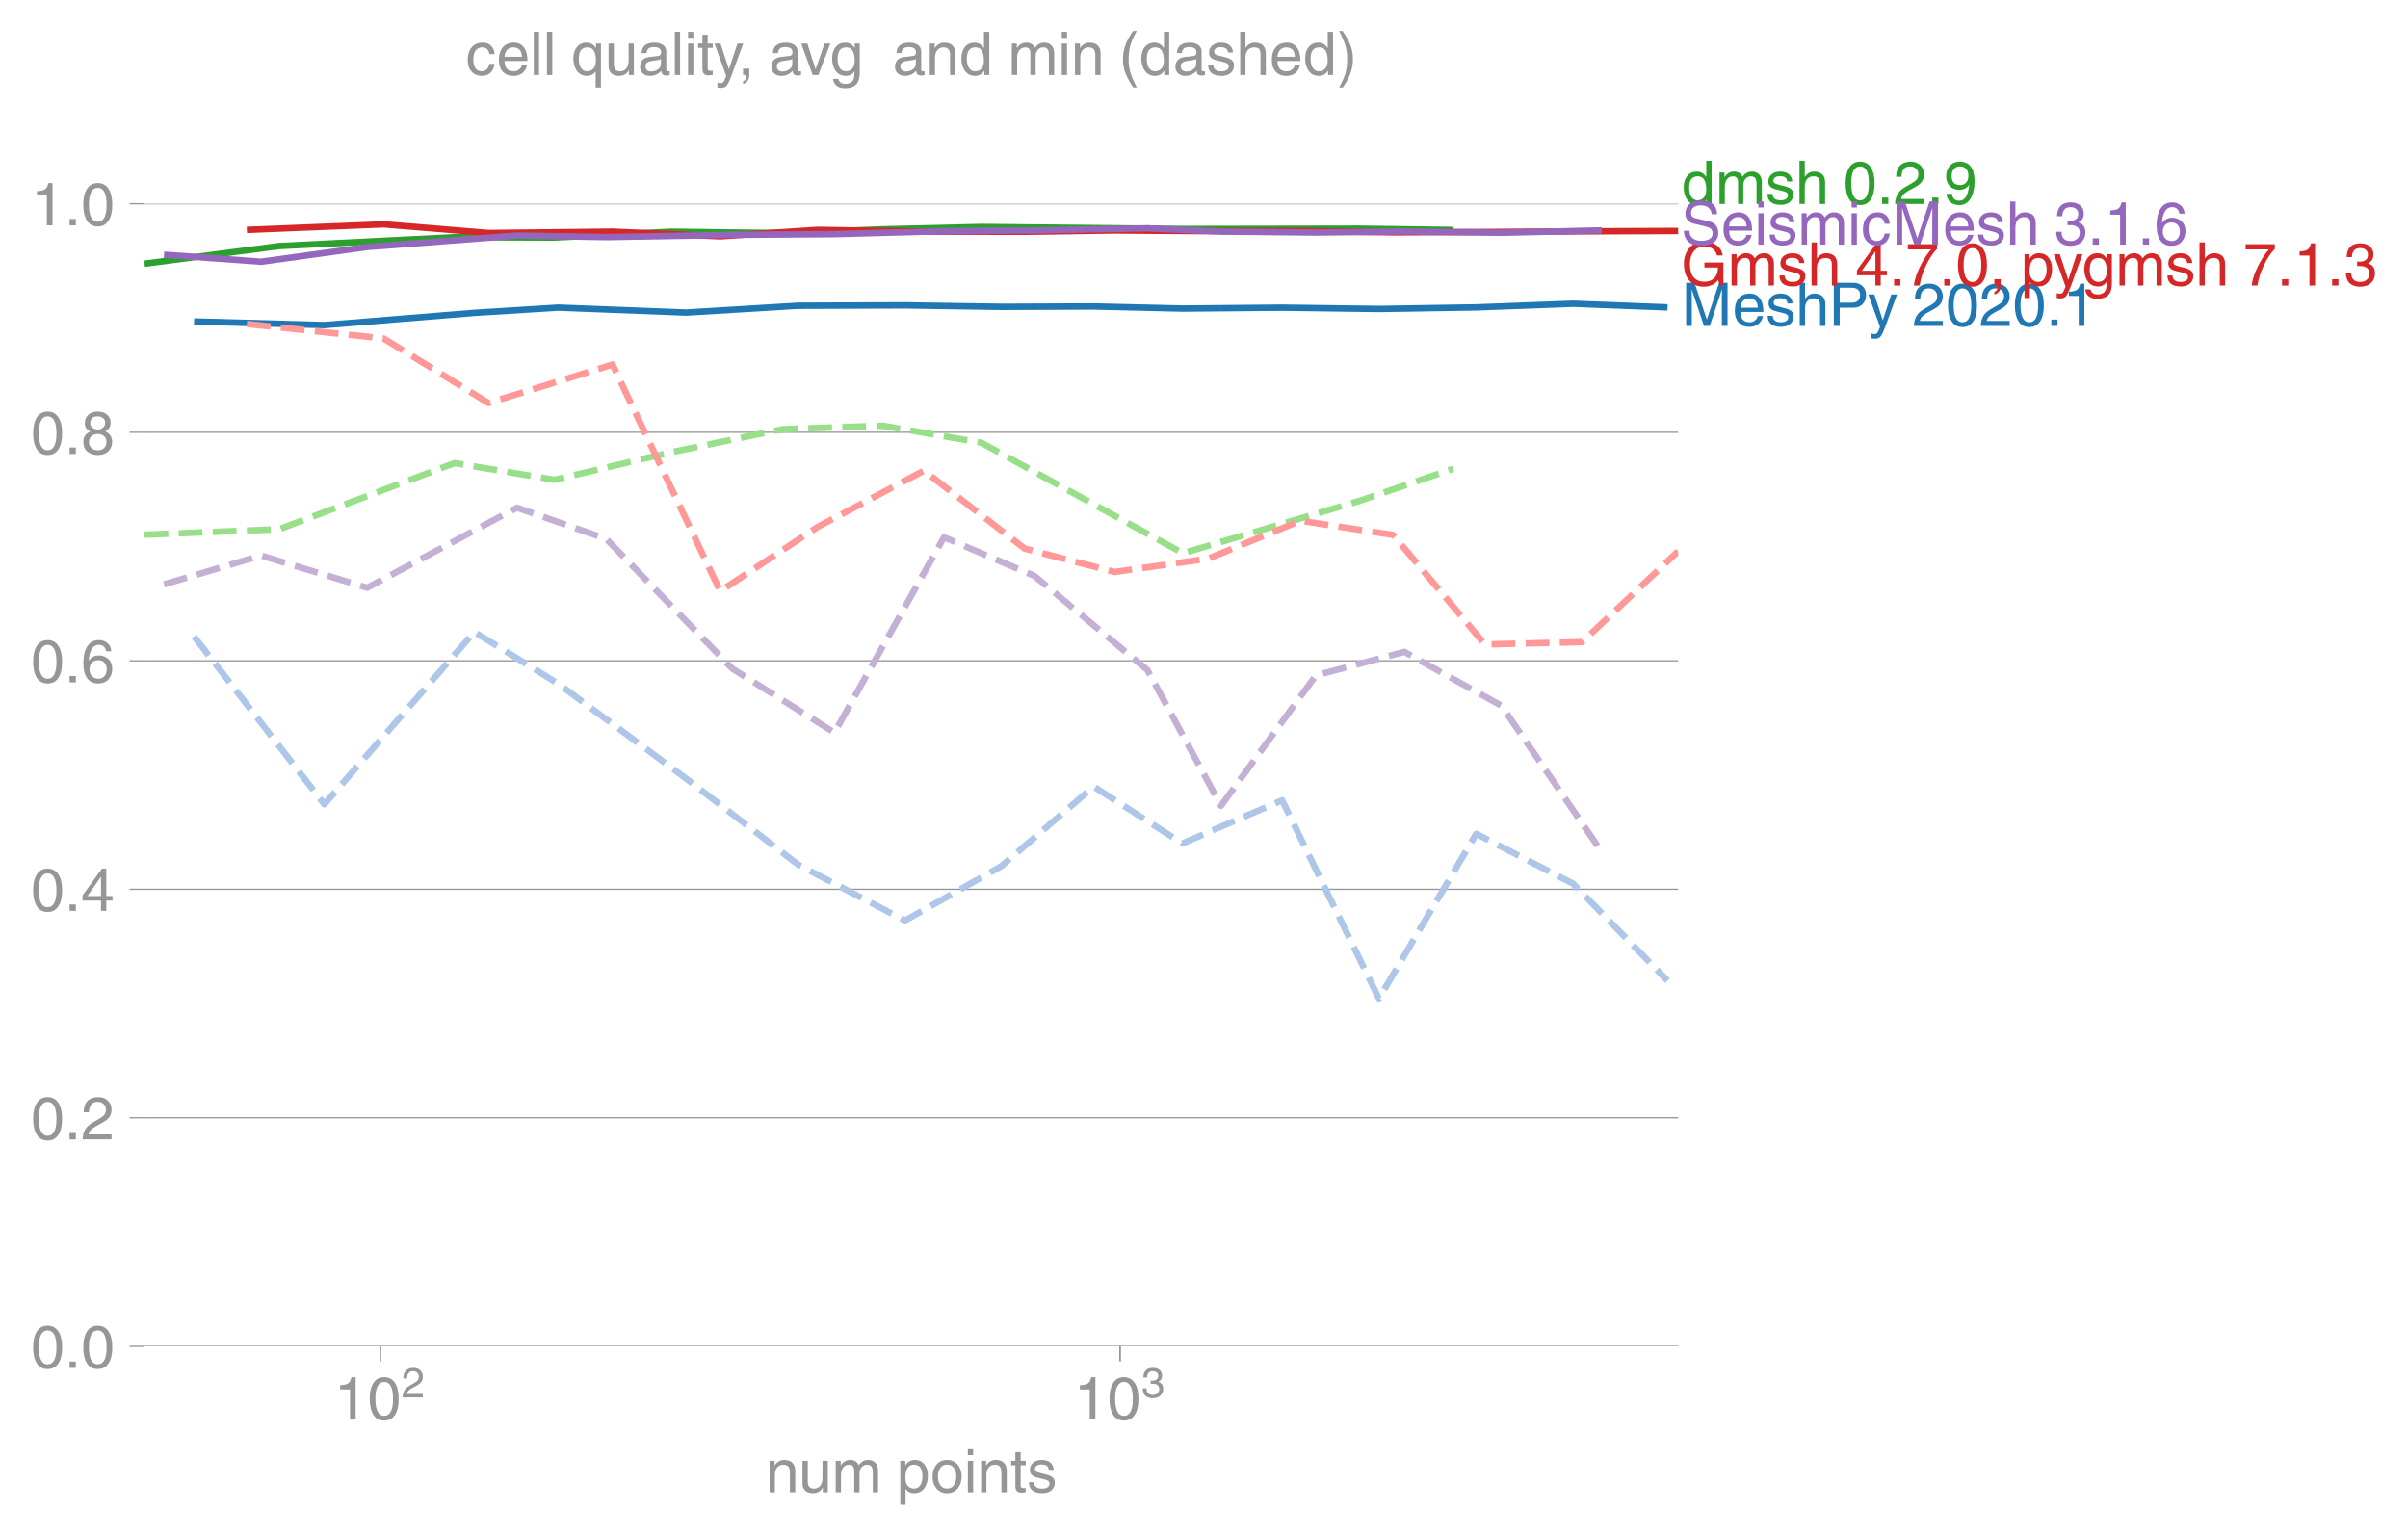
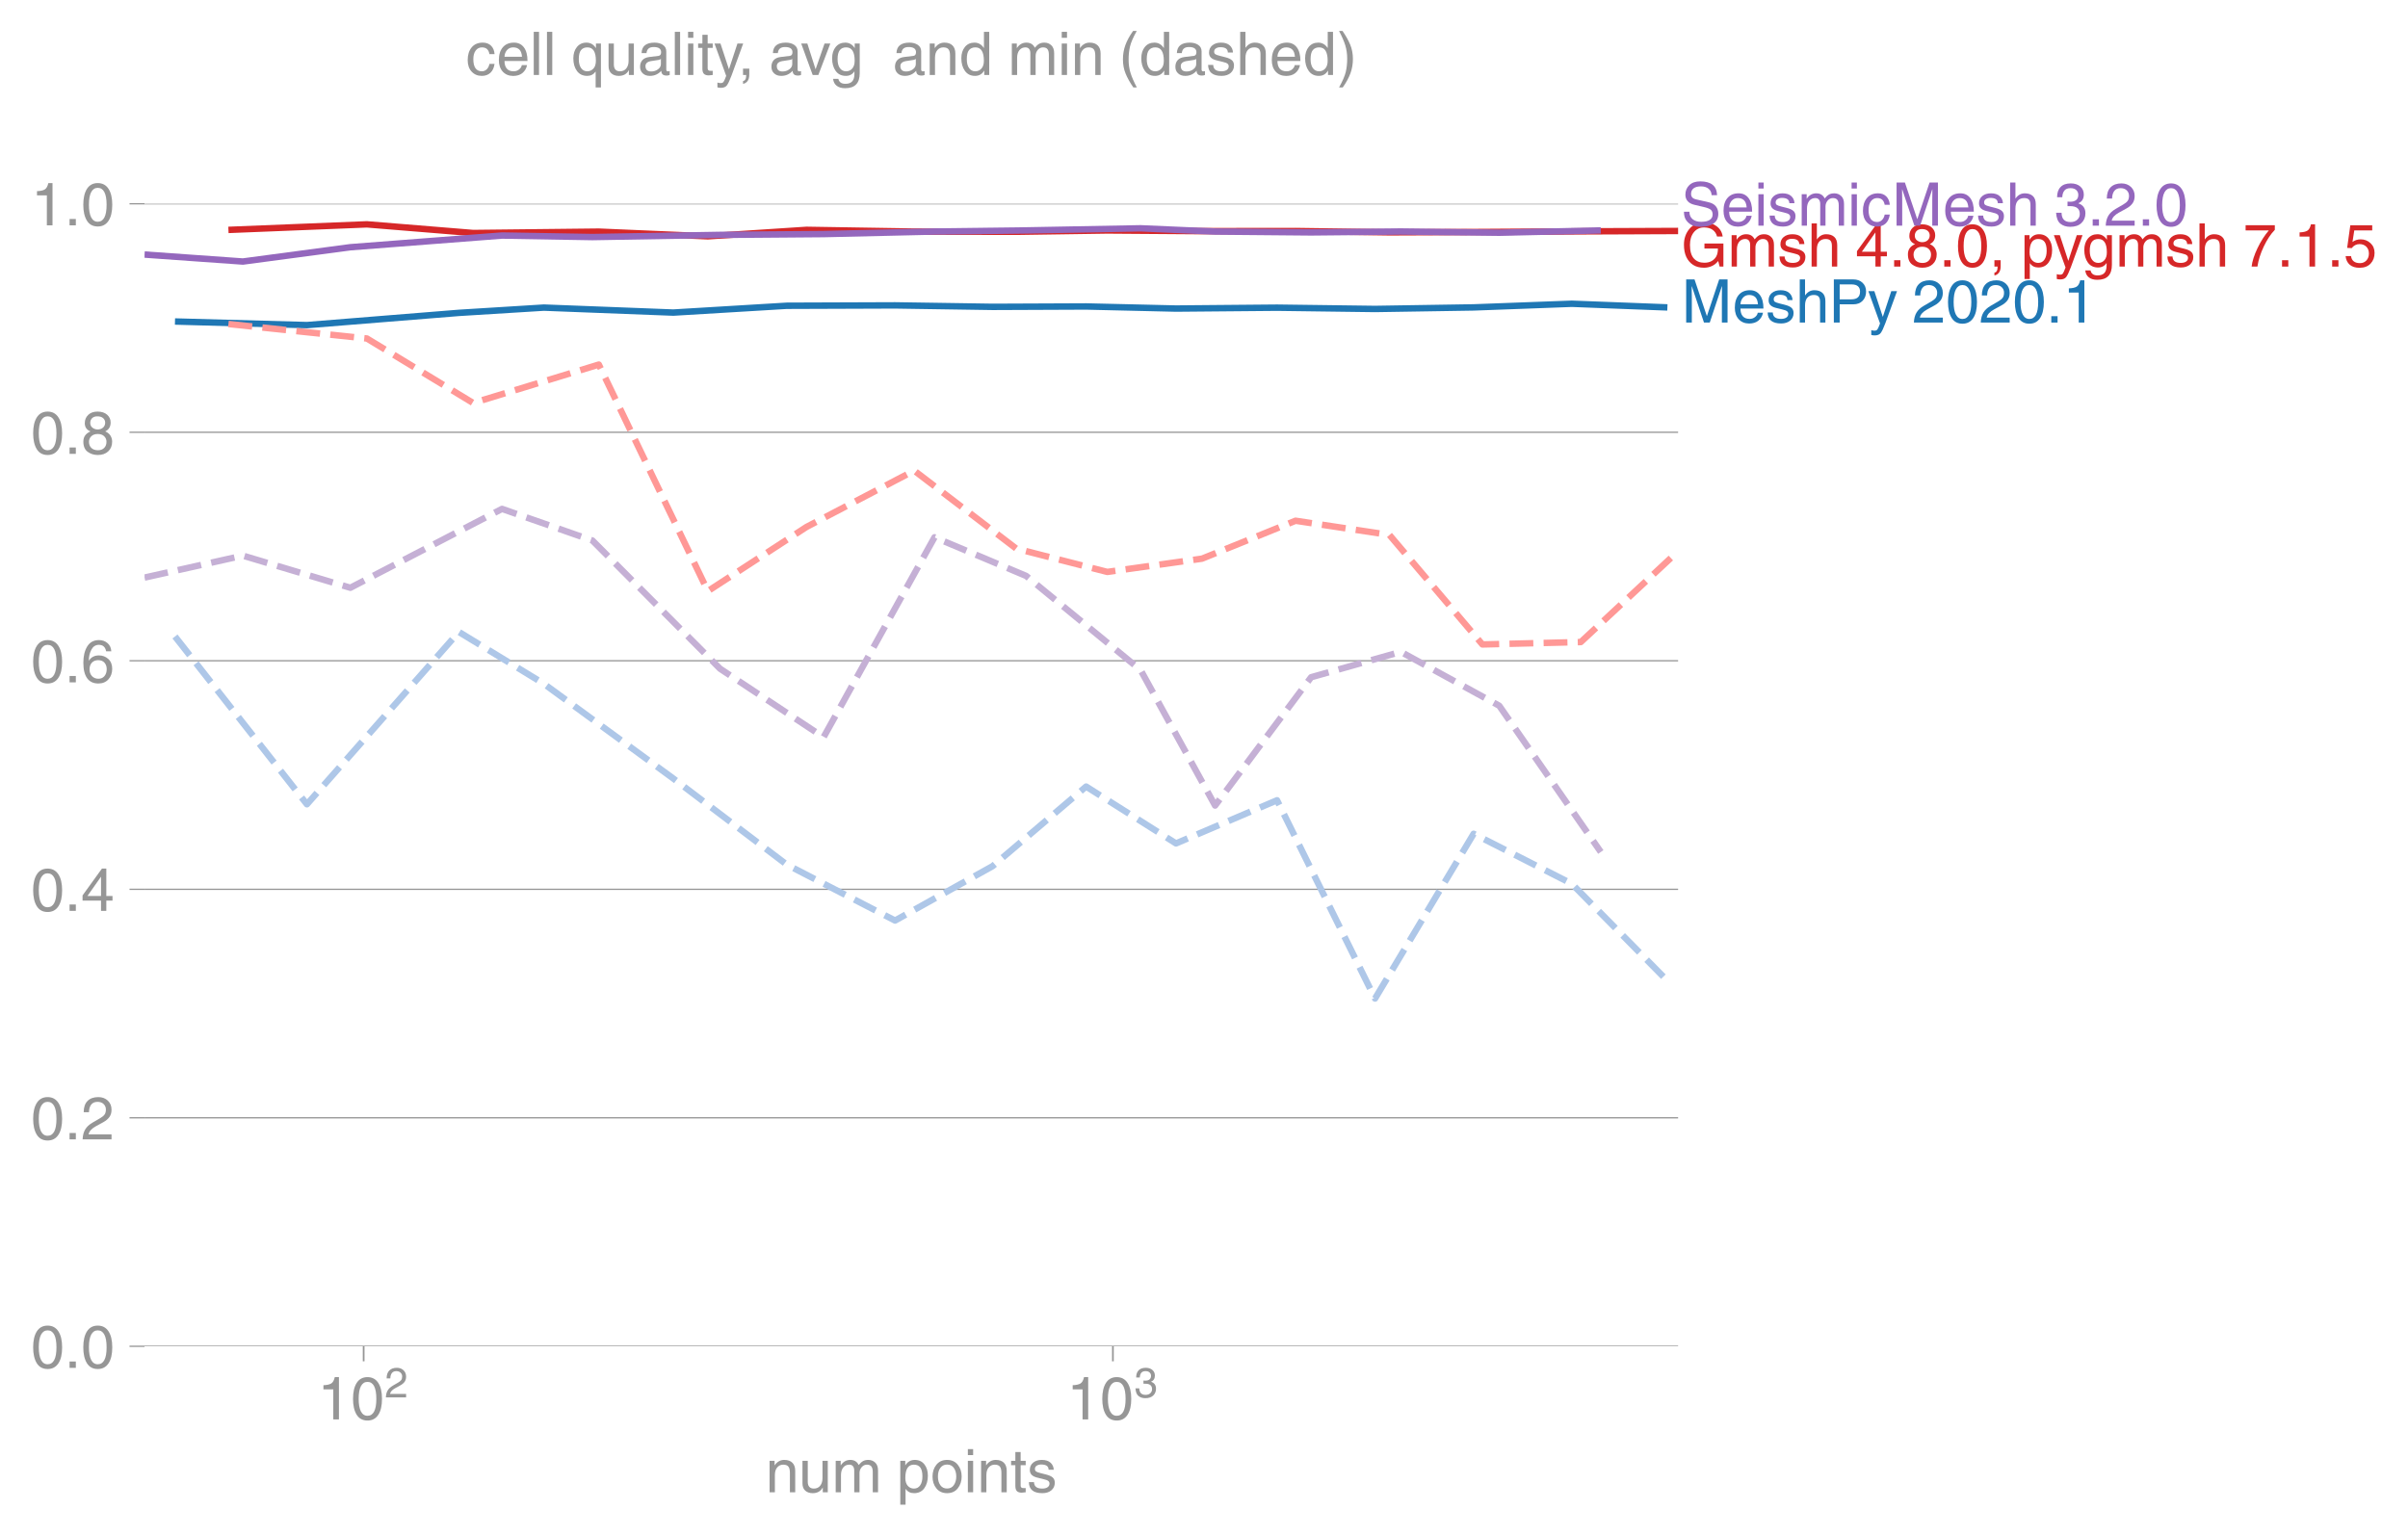
- <svg xmlns="http://www.w3.org/2000/svg" xmlns:xlink="http://www.w3.org/1999/xlink" height="476.892" viewBox="0 0 560.742 357.669" width="747.656">
+ <svg xmlns="http://www.w3.org/2000/svg" xmlns:xlink="http://www.w3.org/1999/xlink" height="476.892" viewBox="0 0 560.751 357.669" width="747.668">
  <defs>
    <style>*{stroke-linecap:butt;stroke-linejoin:round}</style>
  </defs>
  <g id="figure_1">
-     <path d="M0 357.67h560.742V0H0z" fill="none" id="patch_1" />
+     <path d="M0 357.67h560.751V0H0z" fill="none" id="patch_1" />
    <g id="axes_1">
      <path d="M33.66 313.574h357.12V47.462H33.66z" fill="none" id="patch_2" />
      <g id="matplotlib.axis_1">
        <g id="xtick_1">
          <g id="line2d_1">
            <defs>
-               <path d="M0 0v3.5" id="mf51ac79507" stroke="#969696" stroke-width=".4" />
-             </defs>
-             <use x="88.57" xlink:href="#mf51ac79507" y="313.574" fill="#969696" stroke="#969696" stroke-width=".4" />
-           </g>
-           <g transform="matrix(.14 0 0 -.14 77.79 330.623)" fill="#969696" id="text_1">
+               <path d="M0 0v3.5" id="mbf31a47a45" stroke="#969696" stroke-width=".4" />
+             </defs>
+             <use x="84.683" xlink:href="#mbf31a47a45" y="313.574" fill="#969696" stroke="#969696" stroke-width=".4" />
+           </g>
+           <g transform="matrix(.14 0 0 -.14 73.903 330.623)" fill="#969696" id="text_1">
            <defs>
              <path d="M35.89 0h-9.374v49.906H10.109v6.985q8.594.28 12.782 2.75Q27.094 62.109 29 70.313h6.89z" id="HelveticaWorld-Regular-49" />
              <path d="M42.484 34.188q0 14.109-3.734 21.156-3.734 7.062-10.969 7.062-7.078 0-10.89-7.062-3.797-7.047-3.797-21.157 0-13.671 3.75-20.937Q20.609 6 27.78 6q7.235 0 10.969 7 3.734 7.016 3.734 21.188zm9.422 0q0-17.297-6.25-26.704-6.25-9.39-17.875-9.39-12.062 0-18.062 9.734-6 9.75-6 26.36 0 17.03 6.14 26.578 6.157 9.547 17.922 9.547 11.625 0 17.875-9.5t6.25-26.626z" id="HelveticaWorld-Regular-48" />
              <path d="M4.39 45.125q0 12.39 6.391 18.781 6.406 6.407 17.938 6.407 9.656 0 15.812-5.86 6.157-5.86 6.157-15.14 0-7.22-3.547-12.188-3.532-4.953-10.422-8.703l-12.11-6.64Q13.922 15.921 12.5 8.296h38.188V0H2.593q.39 9.906 4.297 16.5 3.906 6.594 12.203 11.375l12.593 7.328q5.032 2.89 7.329 5.984 2.297 3.094 2.297 8.516 0 5.375-3.766 9.031-3.75 3.672-10.156 3.672-7.078 0-10.594-4.672-3.516-4.656-3.61-12.609z" id="HelveticaWorld-Regular-50" />
            </defs>
            <use transform="translate(0 .173)" xlink:href="#HelveticaWorld-Regular-49" />
            <use transform="translate(55.615 .173)" xlink:href="#HelveticaWorld-Regular-48" />
            <use transform="matrix(.7 0 0 .7 112.146 36.781)" xlink:href="#HelveticaWorld-Regular-50" />
          </g>
        </g>
        <g id="xtick_2">
-           <use x="260.834" xlink:href="#mf51ac79507" y="313.574" fill="#969696" stroke="#969696" stroke-width=".4" id="line2d_2" />
-           <g transform="matrix(.14 0 0 -.14 250.054 330.623)" fill="#969696" id="text_2">
+           <use x="259.162" xlink:href="#mbf31a47a45" y="313.574" fill="#969696" stroke="#969696" stroke-width=".4" id="line2d_2" />
+           <g transform="matrix(.14 0 0 -.14 248.382 330.623)" fill="#969696" id="text_2">
            <defs>
              <path d="M22.406 39.984q2.203-.187 4.594-.187 6.203 0 9.781 2.86 3.594 2.859 3.594 8.656 0 4.687-3.344 7.89-3.343 3.203-9.64 3.203-6.985 0-10.235-4.11-3.234-4.093-3.437-10.983h-8.64q0 10.984 5.765 16.984 5.765 6.016 16.937 6.016 9.922 0 15.828-5.11 5.907-5.094 5.907-13.39 0-10.704-9.032-14.5v-.204q11.72-4 11.72-16.406 0-9.906-6.595-16.265-6.593-6.344-18.703-6.344-9.906 0-16.312 5.203Q4.204 8.5 3.422 21.484H12.5q.203-8.109 4-11.797Q20.313 6 27.484 6q6.938 0 11.141 3.86 4.203 3.859 4.203 9.718 0 6.406-4.016 9.672-4 3.266-12.39 3.266-2 0-4.016-.094z" id="HelveticaWorld-Regular-51" />
            </defs>
            <use transform="translate(0 .173)" xlink:href="#HelveticaWorld-Regular-49" />
            <use transform="translate(55.615 .173)" xlink:href="#HelveticaWorld-Regular-48" />
            <use transform="matrix(.7 0 0 .7 112.146 36.781)" xlink:href="#HelveticaWorld-Regular-51" />
          </g>
        </g>
        <g transform="matrix(.14 0 0 -.14 178.293 347.57)" fill="#969696" id="text_3">
          <defs>
            <path d="M49.219 0h-8.844v32.172q0 7.422-2.594 10.578-2.578 3.156-8.578 3.156-5.906 0-9.875-4.5-3.953-4.484-3.953-12.89V0H6.594v52.297h8.297v-7.375h.203q6.203 8.89 15.812 8.89 8.89 0 13.594-4.718 4.719-4.703 4.719-13.5z" id="HelveticaWorld-Regular-110" />
            <path d="M6.11 52.297h8.78V17.578q0-5.765 2.61-8.625Q20.125 6.11 25 6.11q6.781 0 10.594 4.797 3.812 4.813 3.812 12.578v28.813h8.782V0H39.89v7.625l-.188.188q-4.984-9.329-16.61-9.329-7.515 0-12.25 4.094Q6.11 6.688 6.11 14.703z" id="HelveticaWorld-Regular-117" />
            <path d="M6.594 52.297h8.297v-7.375h.203q5.906 8.89 15.812 8.89 9.813 0 13.922-8.5 3.75 4.594 7.266 6.547 3.515 1.953 8.703 1.953 6.781 0 11.484-4.453Q77 44.922 77 36.187V0h-8.781v33.797q0 6.094-2.297 9.094-2.297 3.015-7.422 3.015-5.172 0-8.75-4.203-3.563-4.203-3.563-9.812V0h-8.78v36.188q0 4.53-2.11 7.124-2.094 2.594-6.094 2.594-6.297 0-10.062-4.687-3.766-4.688-3.766-12.703V0H6.594z" id="HelveticaWorld-Regular-109" />
            <path d="M14.984 23.688q0-8.407 4.094-13 4.11-4.579 10.219-4.579 6.687 0 10.39 5.438 3.72 5.453 3.72 14.765 0 10.22-3.563 14.907-3.563 4.687-10.735 4.687-6.984 0-10.562-5.5-3.563-5.5-3.563-16.718zm-8.39 28.609h8.297v-7.375h.203q5.61 8.89 15.625 8.89 10.11 0 15.937-7.359 5.828-7.344 5.828-18.766 0-12.796-5.953-21Q40.578-1.515 29.5-1.515q-9.094 0-13.922 7.032h-.203v-26.22H6.594z" id="HelveticaWorld-Regular-112" />
            <path d="M12.703 26.219q0-8.735 3.953-14.375 3.953-5.64 11.219-5.64 7.531 0 11.438 5.905 3.906 5.907 3.906 14.11 0 8.297-3.907 14.078-3.906 5.797-11.437 5.797-6.969 0-11.078-5.453-4.094-5.438-4.094-14.422zm-8.984 0q0 11.672 6.484 19.625 6.5 7.968 17.672 7.968 11.438 0 17.875-8.062 6.453-8.047 6.453-19.531 0-11.516-6.406-19.625-6.39-8.11-17.922-8.11-11.078 0-17.625 7.86-6.531 7.86-6.531 19.875z" id="HelveticaWorld-Regular-111" />
            <path d="M6.594 61.813v9.968h8.781v-9.969zM15.375 0H6.594v52.297h8.781z" id="HelveticaWorld-Regular-105" />
            <path d="M17.188 45.016V10.984q0-2 1.093-3.046 1.11-1.047 3.938-1.047h3.375V0Q20.797-.688 19-.688q-5.516 0-8.063 2.641-2.53 2.64-2.53 8.547v34.516H1.311v7.28h7.094v14.595h8.781V52.297h8.407v-7.281z" id="HelveticaWorld-Regular-116" />
            <path d="M36.078 37.406q-.187 4.688-3.344 6.735-3.14 2.047-9.047 2.047-4.296 0-7.359-1.907-3.047-1.89-3.047-5.468 0-2.829 1.797-4.172 1.813-1.344 7.828-2.86l8.688-2.187q7.906-2 11.297-5.11 3.406-3.093 3.406-8.656 0-7.719-5.64-12.531-5.641-4.813-15.063-4.813-11 0-16.64 4.563-5.626 4.578-5.735 13.75h8.5q.203-5.422 3.594-8.063 3.39-2.625 10.171-2.625 5.516 0 8.766 2.188 3.25 2.203 3.25 6.11 0 2.78-2.11 4.437-2.093 1.672-8.296 3.078l-10.203 2.5q-6.203 1.562-9.157 4.656-2.953 3.094-2.953 8.031 0 7.72 5.516 12.203 5.531 4.5 14.406 4.5 9.485 0 14.531-4.624 5.047-4.61 5.344-11.782z" id="HelveticaWorld-Regular-115" />
          </defs>
          <use xlink:href="#HelveticaWorld-Regular-110" />
          <use x="55.176" xlink:href="#HelveticaWorld-Regular-117" />
          <use x="109.961" xlink:href="#HelveticaWorld-Regular-109" />
          <use x="192.969" xlink:href="#HelveticaWorld-Regular-32" />
          <use x="217.383" xlink:href="#HelveticaWorld-Regular-112" />
          <use x="273.877" xlink:href="#HelveticaWorld-Regular-111" />
          <use x="329.785" xlink:href="#HelveticaWorld-Regular-105" />
          <use x="351.807" xlink:href="#HelveticaWorld-Regular-110" />
          <use x="406.982" xlink:href="#HelveticaWorld-Regular-116" />
          <use x="434.668" xlink:href="#HelveticaWorld-Regular-115" />
        </g>
      </g>
      <g id="matplotlib.axis_2">
        <g id="ytick_1">
-           <path clip-path="url(#p4390097783)" d="M33.66 313.574h357.12" fill="none" stroke="#969696" stroke-linecap="square" stroke-width=".3" id="line2d_3" />
+           <path clip-path="url(#pd6ae2d9501)" d="M33.66 313.574h357.12" fill="none" stroke="#969696" stroke-linecap="square" stroke-width=".3" id="line2d_3" />
          <g id="line2d_4">
            <defs>
-               <path d="M0 0h-3.5" id="m647a965ceb" stroke="#969696" stroke-width=".3" />
-             </defs>
-             <use x="33.66" xlink:href="#m647a965ceb" y="313.574" fill="#969696" stroke="#969696" stroke-width=".3" />
+               <path d="M0 0h-3.5" id="m3965d7dfee" stroke="#969696" stroke-width=".3" />
+             </defs>
+             <use x="33.66" xlink:href="#m3965d7dfee" y="313.574" fill="#969696" stroke="#969696" stroke-width=".3" />
          </g>
          <g transform="matrix(.14 0 0 -.14 7.2 318.598)" fill="#969696" id="text_4">
            <defs>
              <path d="M19.094 0H8.687v10.594h10.407z" id="HelveticaWorld-Regular-46" />
            </defs>
            <use xlink:href="#HelveticaWorld-Regular-48" />
            <use x="55.615" xlink:href="#HelveticaWorld-Regular-46" />
            <use x="83.398" xlink:href="#HelveticaWorld-Regular-48" />
          </g>
        </g>
        <g id="ytick_2">
-           <path clip-path="url(#p4390097783)" d="M33.66 260.351h357.12" fill="none" stroke="#969696" stroke-linecap="square" stroke-width=".3" id="line2d_5" />
-           <use x="33.66" xlink:href="#m647a965ceb" y="260.351" fill="#969696" stroke="#969696" stroke-width=".3" id="line2d_6" />
+           <path clip-path="url(#pd6ae2d9501)" d="M33.66 260.351h357.12" fill="none" stroke="#969696" stroke-linecap="square" stroke-width=".3" id="line2d_5" />
+           <use x="33.66" xlink:href="#m3965d7dfee" y="260.351" fill="#969696" stroke="#969696" stroke-width=".3" id="line2d_6" />
          <g transform="matrix(.14 0 0 -.14 7.2 265.376)" fill="#969696" id="text_5">
            <use xlink:href="#HelveticaWorld-Regular-48" />
            <use x="55.615" xlink:href="#HelveticaWorld-Regular-46" />
            <use x="83.398" xlink:href="#HelveticaWorld-Regular-50" />
          </g>
        </g>
        <g id="ytick_3">
-           <path clip-path="url(#p4390097783)" d="M33.66 207.129h357.12" fill="none" stroke="#969696" stroke-linecap="square" stroke-width=".3" id="line2d_7" />
-           <use x="33.66" xlink:href="#m647a965ceb" y="207.129" fill="#969696" stroke="#969696" stroke-width=".3" id="line2d_8" />
+           <path clip-path="url(#pd6ae2d9501)" d="M33.66 207.129h357.12" fill="none" stroke="#969696" stroke-linecap="square" stroke-width=".3" id="line2d_7" />
+           <use x="33.66" xlink:href="#m3965d7dfee" y="207.129" fill="#969696" stroke="#969696" stroke-width=".3" id="line2d_8" />
          <g transform="matrix(.14 0 0 -.14 7.2 212.153)" fill="#969696" id="text_6">
            <defs>
              <path d="M10.594 24.703h22.61v31.89h-.188zM42 17.093V0h-8.797v17.094H2.484v8.593L34.72 70.314H42v-45.61h10.297v-7.61z" id="HelveticaWorld-Regular-52" />
            </defs>
            <use xlink:href="#HelveticaWorld-Regular-48" />
            <use x="55.615" xlink:href="#HelveticaWorld-Regular-46" />
            <use x="83.398" xlink:href="#HelveticaWorld-Regular-52" />
          </g>
        </g>
        <g id="ytick_4">
-           <path clip-path="url(#p4390097783)" d="M33.66 153.906h357.12" fill="none" stroke="#969696" stroke-linecap="square" stroke-width=".3" id="line2d_9" />
-           <use x="33.66" xlink:href="#m647a965ceb" y="153.906" fill="#969696" stroke="#969696" stroke-width=".3" id="line2d_10" />
+           <path clip-path="url(#pd6ae2d9501)" d="M33.66 153.906h357.12" fill="none" stroke="#969696" stroke-linecap="square" stroke-width=".3" id="line2d_9" />
+           <use x="33.66" xlink:href="#m3965d7dfee" y="153.906" fill="#969696" stroke="#969696" stroke-width=".3" id="line2d_10" />
          <g transform="matrix(.14 0 0 -.14 7.2 158.931)" fill="#969696" id="text_7">
            <defs>
              <path d="M14.11 21.578q0-6.875 4.093-11.234Q22.313 6 28.906 6q6.297 0 10.032 4.438 3.734 4.453 3.734 11.687 0 6.297-3.688 10.547-3.687 4.25-10.468 4.25-6.594 0-10.5-4.156-3.907-4.157-3.907-11.188zM41.702 51.61q-.984 5.375-3.984 8.078-3 2.72-8.125 2.72-8.11 0-12.36-7.923-4.25-7.906-4.343-18.109l.203-.188q5.61 8.641 16.687 8.641 8.844 0 15.438-5.86 6.593-5.859 6.593-16.452 0-10.5-6.25-17.47-6.25-6.952-16.843-6.952-12.219 0-18.563 8.687-6.344 8.703-6.344 25.938 0 16.593 6.485 27.093 6.5 10.5 19.484 10.5 8.407 0 14.219-5.015 5.813-5 6.297-13.688z" id="HelveticaWorld-Regular-54" />
            </defs>
            <use xlink:href="#HelveticaWorld-Regular-48" />
            <use x="55.615" xlink:href="#HelveticaWorld-Regular-46" />
            <use x="83.398" xlink:href="#HelveticaWorld-Regular-54" />
          </g>
        </g>
        <g id="ytick_5">
-           <path clip-path="url(#p4390097783)" d="M33.66 100.684h357.12" fill="none" stroke="#969696" stroke-linecap="square" stroke-width=".3" id="line2d_11" />
-           <use x="33.66" xlink:href="#m647a965ceb" y="100.684" fill="#969696" stroke="#969696" stroke-width=".3" id="line2d_12" />
+           <path clip-path="url(#pd6ae2d9501)" d="M33.66 100.684h357.12" fill="none" stroke="#969696" stroke-linecap="square" stroke-width=".3" id="line2d_11" />
+           <use x="33.66" xlink:href="#m3965d7dfee" y="100.684" fill="#969696" stroke="#969696" stroke-width=".3" id="line2d_12" />
          <g transform="matrix(.14 0 0 -.14 7.2 105.709)" fill="#969696" id="text_8">
            <defs>
              <path d="M27.594 40.578q5.422 0 8.953 3.094 3.547 3.11 3.547 8.234 0 4.594-3.407 7.547-3.39 2.953-9.687 2.953-5.61 0-8.672-3.11-3.047-3.093-3.047-7.874 0-5.125 3.813-7.984 3.812-2.86 8.5-2.86zm.093-7.562q-6.78 0-10.64-3.766-3.86-3.766-3.86-9.234 0-6.297 3.907-10.157Q21 6 28.219 6q6.406 0 10.234 3.86 3.828 3.859 3.828 10.265 0 5.469-3.828 9.172-3.828 3.719-10.766 3.719zM49.22 52.203q0-10.594-9.032-14.797 6.204-2.781 8.86-7.36 2.656-4.562 2.656-9.733 0-10.016-6.453-16.125-6.438-6.094-17.375-6.094-9.563 0-16.813 5.25-7.25 5.25-7.25 17.062 0 11.922 11.907 16.907-9.516 3.796-9.516 13.671 0 8.297 5.64 13.813 5.641 5.516 15.641 5.516 10.016 0 15.875-5.204 5.86-5.203 5.86-12.906z" id="HelveticaWorld-Regular-56" />
            </defs>
            <use xlink:href="#HelveticaWorld-Regular-48" />
            <use x="55.615" xlink:href="#HelveticaWorld-Regular-46" />
            <use x="83.398" xlink:href="#HelveticaWorld-Regular-56" />
          </g>
        </g>
        <g id="ytick_6">
-           <path clip-path="url(#p4390097783)" d="M33.66 47.462h357.12" fill="none" stroke="#969696" stroke-linecap="square" stroke-width=".3" id="line2d_13" />
-           <use x="33.66" xlink:href="#m647a965ceb" y="47.462" fill="#969696" stroke="#969696" stroke-width=".3" id="line2d_14" />
+           <path clip-path="url(#pd6ae2d9501)" d="M33.66 47.462h357.12" fill="none" stroke="#969696" stroke-linecap="square" stroke-width=".3" id="line2d_13" />
+           <use x="33.66" xlink:href="#m3965d7dfee" y="47.462" fill="#969696" stroke="#969696" stroke-width=".3" id="line2d_14" />
          <g transform="matrix(.14 0 0 -.14 7.2 52.486)" fill="#969696" id="text_9">
            <use xlink:href="#HelveticaWorld-Regular-49" />
            <use x="55.615" xlink:href="#HelveticaWorld-Regular-46" />
            <use x="83.398" xlink:href="#HelveticaWorld-Regular-48" />
          </g>
        </g>
      </g>
-       <path clip-path="url(#p4390097783)" d="M33.66 61.422l31.366-4.11 40.835-2.064 23.282.078 27.075-1.352 26.075.318 23.318-.877 22.88-.551 46.973.478 41.054-.073 21.85.298" fill="none" stroke="#2ca02c" stroke-linecap="square" stroke-width="1.5" id="line2d_15" />
-       <path clip-path="url(#p4390097783)" d="M33.66 124.539l31.366-1.283 40.835-15.4 23.282 3.888 27.075-6.401 26.075-5.39 23.318-.797 22.88 3.935 46.973 25.766 41.054-12.178 21.85-7.48" fill="none" stroke="#98df8a" stroke-dasharray="5.55,2.4" stroke-width="1.5" id="line2d_16" />
-       <path clip-path="url(#p4390097783)" d="M45.192 74.882l30.335.839 34.939-2.848 19.542-1.227 29.759 1.16 26.075-1.589 24.91-.09 22.43.344 21.495-.09 20.664.488 23.229-.206 22.532.298 22.666-.362 22.57-.85 21.978.852" fill="none" stroke="#1f77b4" stroke-linecap="square" stroke-width="1.5" id="line2d_17" />
-       <path clip-path="url(#p4390097783)" d="M45.192 148.248l30.335 39.081 34.939-40.138 19.542 12.073 29.759 22.068 26.075 20.043 24.91 13.035 22.43-12.674 21.495-18.537 20.664 13.249 23.229-10.052 22.532 46.18 22.666-38.375 22.57 11.643 21.978 22.59" fill="none" stroke="#aec7e8" stroke-dasharray="5.55,2.4" stroke-width="1.5" id="line2d_18" />
-       <path clip-path="url(#p4390097783)" d="M57.484 53.548l31.83-1.294 24.429 2.02 28.895-.32 25.069 1.086 22.682-1.502 24.76.405 23.46.043 20.942-.308 21.77.158 21.507-.024 21.576.303 21.386-.082 22.62-.146 22.37-.091" fill="none" stroke="#d62728" stroke-linecap="square" stroke-width="1.5" id="line2d_19" />
-       <path clip-path="url(#p4390097783)" d="M57.484 75.464l31.83 3.374 24.429 15.026 28.895-8.949 25.069 52.772 22.682-14.952 24.76-13.123 23.46 18.167 20.942 5.432 21.77-3.09 21.507-8.832 21.576 3.3 21.386 25.514 22.62-.557 22.37-21.155" fill="none" stroke="#ff9896" stroke-dasharray="5.55,2.4" stroke-width="1.5" id="line2d_20" />
-       <path clip-path="url(#p4390097783)" d="M38.196 59.328l22.614 1.638 24.706-3.43 34.87-2.677 20.785.366 29.34-.518 23.802-.173 25.51-.684 21.067-.172 26.322-.5 17.119.763 22.08.217 20.633-.234 22.61.289 23.354-.546" fill="none" stroke="#9467bd" stroke-linecap="square" stroke-width="1.5" id="line2d_21" />
-       <path clip-path="url(#p4390097783)" d="M38.196 136.102l22.614-6.71 24.706 7.496 34.87-18.642 20.785 7.264 29.34 30.212 23.802 14.912 25.51-45.491 21.067 8.991 26.322 21.945 17.119 31.602 22.08-30.356 20.633-5.501 22.61 12.567 23.354 34.051" fill="none" stroke="#c5b0d5" stroke-dasharray="5.55,2.4" stroke-width="1.5" id="line2d_22" />
-       <g transform="matrix(.14 0 0 -.14 391.518 47.503)" fill="#2ca02c" id="text_10">
-         <defs>
-           <path d="M13.094 26.313q0-9.704 3.844-14.954 3.859-5.25 10.265-5.25 6.094 0 10.188 4.485 4.109 4.5 4.109 13.094 0 11.03-3.5 16.625-3.484 5.593-10.61 5.593-6.78 0-10.546-4.453-3.75-4.437-3.75-15.14zM50.39 0h-8.297v7.172h-.203q-4.97-8.688-15.078-8.688-10.891 0-16.86 8.297Q4 15.094 4 27.688q0 11.625 5.906 18.875 5.922 7.25 15.875 7.25 9.813 0 15.625-8.891l.203.594V71.78h8.782z" id="HelveticaWorld-Regular-100" />
-           <path d="M49.219 0h-8.844v34.188q0 6.296-2.438 9-2.437 2.718-7.953 2.718-6.797 0-10.703-4.406-3.906-4.39-3.906-12.984V0H6.594v71.781h8.781V45.312h.203q6 8.5 15.328 8.5 8.594 0 13.453-4.5 4.86-4.484 4.86-13.718z" id="HelveticaWorld-Regular-104" />
-           <path d="M27.594 31.39q6 0 9.75 4.047 3.765 4.063 3.765 11.97 0 6.5-3.562 10.75-3.563 4.25-10.64 4.25-6.11 0-9.876-4.298-3.75-4.297-3.75-11.53 0-7.376 3.516-11.282 3.515-3.906 10.797-3.906zm-1.282-7.906q-10 0-16.062 6.203-6.047 6.204-6.047 16.5 0 10.407 6.094 17.266 6.11 6.86 16.515 6.86 12.11 0 18.36-8.157 6.25-8.156 6.25-24.453 0-16.906-6.406-28.266Q38.625-1.905 25.875-1.905q-9.953 0-15.422 5.593-5.469 5.594-5.469 13.204h8.829q.39-5.266 3.437-8.375 3.063-3.094 8.438-3.094 7.609 0 11.515 6.781Q41.11 19 42.578 31.688l-.187.203q-5.672-8.407-16.078-8.407z" id="HelveticaWorld-Regular-57" />
-         </defs>
-         <use xlink:href="#HelveticaWorld-Regular-100" />
-         <use x="56.982" xlink:href="#HelveticaWorld-Regular-109" />
-         <use x="139.99" xlink:href="#HelveticaWorld-Regular-115" />
-         <use x="189.99" xlink:href="#HelveticaWorld-Regular-104" />
-         <use x="245.166" xlink:href="#HelveticaWorld-Regular-32" />
-         <use x="269.58" xlink:href="#HelveticaWorld-Regular-48" />
-         <use x="325.195" xlink:href="#HelveticaWorld-Regular-46" />
-         <use x="352.979" xlink:href="#HelveticaWorld-Regular-50" />
-         <use x="408.594" xlink:href="#HelveticaWorld-Regular-46" />
-         <use x="436.377" xlink:href="#HelveticaWorld-Regular-57" />
-       </g>
-       <g transform="matrix(.14 0 0 -.14 391.518 75.915)" fill="#1f77b4" id="text_11">
+       <path clip-path="url(#pd6ae2d9501)" d="M40.747 74.882l30.724.839 35.389-2.848 19.794-1.227 30.141 1.16 26.41-1.589 25.23-.09 22.72.344 21.771-.09 20.93.488 23.527-.206 22.822.298 22.959-.362 22.86-.85 22.26.852" fill="none" stroke="#1f77b4" stroke-linecap="square" stroke-width="1.5" id="line2d_15" />
+       <path clip-path="url(#pd6ae2d9501)" d="M40.747 148.248l30.724 39.081 35.389-40.138 19.794 12.073 30.141 22.068 26.41 20.043 25.23 13.035 22.72-12.674 21.771-18.537 20.93 13.249 23.527-10.052 22.822 46.18 22.959-38.375 22.86 11.643 22.26 22.59" fill="none" stroke="#aec7e8" stroke-dasharray="5.55,2.4" stroke-width="1.5" id="line2d_16" />
+       <path clip-path="url(#pd6ae2d9501)" d="M53.197 53.548l32.24-1.294 24.742 2.02 29.267-.32 25.391 1.086 22.974-1.502 25.08.405 23.761.043 21.21-.308 22.05.158 21.785-.024 21.853.303 21.661-.082 22.911-.146 22.658-.091" fill="none" stroke="#d62728" stroke-linecap="square" stroke-width="1.5" id="line2d_17" />
+       <path clip-path="url(#pd6ae2d9501)" d="M53.197 75.464l32.24 3.374 24.742 15.026 29.267-8.949 25.391 52.772 22.974-14.952 25.08-13.123 23.761 18.167 21.21 5.432 22.05-3.09 21.785-8.832 21.853 3.3 21.661 25.514 22.911-.557 22.658-21.155" fill="none" stroke="#ff9896" stroke-dasharray="5.55,2.4" stroke-width="1.5" id="line2d_18" />
+       <path clip-path="url(#pd6ae2d9501)" d="M33.66 59.29l22.905 1.625 25.025-3.333 35.318-2.723 21.052.357 29.718-.509 24.107-.188 25.838-.592 21.34-.26 26.66-.489 17.339.753 22.364.197 20.898-.204 22.901.279 23.654-.538" fill="none" stroke="#9467bd" stroke-linecap="square" stroke-width="1.5" id="line2d_19" />
+       <path clip-path="url(#pd6ae2d9501)" d="M33.66 134.529l22.905-5.115L81.59 136.9l35.318-18.372 21.052 7.366 29.718 29.855 24.107 15.964 25.838-46.572 21.34 9 26.66 21.936 17.339 31.552 22.364-29.892 20.898-5.913 22.901 12.551 23.654 34.067" fill="none" stroke="#c5b0d5" stroke-dasharray="5.55,2.4" stroke-width="1.5" id="line2d_20" />
+       <g transform="matrix(.14 0 0 -.14 391.527 75.129)" fill="#1f77b4" id="text_10">
        <defs>
          <path d="M67.484 0v42.39q0 .829.094 8.126t.094 9.78h-.281L47.312 0h-9.609L17.578 60.203h-.297q0-3.61.094-10.297.11-6.687.11-7.515V0H8.108v71.781h13.86L42.39 11.078h.28l20.313 60.703h13.922V0z" id="HelveticaWorld-Regular-77" />
          <path d="M42.484 30.328q-.687 8.485-4.5 12.031-3.797 3.547-10.109 3.547-6.39 0-10.328-4.5-3.922-4.484-4.172-11.078zm8.391-13.922q-1.453-8.11-7.953-13.422-5.719-4.5-15.047-4.593-10.984.093-17.438 7.203Q4 12.704 4 24.704q0 13.78 6.64 21.437 6.641 7.672 18.47 7.672 10.593 0 16.546-7.922 5.953-7.907 5.953-22.594H13.375q0-8.203 3.813-12.703Q21 6.109 28.608 6.109q5.375 0 9.235 3.235 3.86 3.25 4.25 7.062z" id="HelveticaWorld-Regular-101" />
+           <path d="M49.219 0h-8.844v34.188q0 6.296-2.438 9-2.437 2.718-7.953 2.718-6.797 0-10.703-4.406-3.906-4.39-3.906-12.984V0H6.594v71.781h8.781V45.312h.203q6 8.5 15.328 8.5 8.594 0 13.453-4.5 4.86-4.484 4.86-13.718z" id="HelveticaWorld-Regular-104" />
          <path d="M17.828 38.625H37.11q7.282 0 10.938 3.188 3.656 3.203 3.656 9.703 0 5.812-3.516 8.89-3.515 3.078-10.687 3.078H17.828zm0-38.625H8.11v71.781h32.266q9.625 0 15.484-5.594 5.86-5.593 5.86-14.578 0-9.328-5.672-15.312-5.656-5.969-15.672-5.969H17.828z" id="HelveticaWorld-Regular-80" />
          <path d="M39.016 52.297h9.562L29.891.984q-.5-1.375-.985-2.593-4.25-11.329-7.328-15.547-3.078-4.235-9.953-4.235-3.61 0-5.906.782v8.015q2.484-.89 5.468-.89 3.22 0 4.704 2.03 1.5 2.032 4.421 9.938L.875 52.297h9.922L24.812 9.719H25z" id="HelveticaWorld-Regular-121" />
        </defs>
        <use xlink:href="#HelveticaWorld-Regular-77" />
        <use x="85.01" xlink:href="#HelveticaWorld-Regular-101" />
        <use x="140.43" xlink:href="#HelveticaWorld-Regular-115" />
        <use x="190.43" xlink:href="#HelveticaWorld-Regular-104" />
        <use x="245.605" xlink:href="#HelveticaWorld-Regular-80" />
        <use x="310.254" xlink:href="#HelveticaWorld-Regular-121" />
        <use x="359.863" xlink:href="#HelveticaWorld-Regular-32" />
        <use x="384.277" xlink:href="#HelveticaWorld-Regular-50" />
        <use x="439.893" xlink:href="#HelveticaWorld-Regular-48" />
        <use x="495.508" xlink:href="#HelveticaWorld-Regular-50" />
        <use x="551.123" xlink:href="#HelveticaWorld-Regular-48" />
        <use x="606.738" xlink:href="#HelveticaWorld-Regular-46" />
        <use x="634.521" xlink:href="#HelveticaWorld-Regular-49" />
      </g>
-       <g transform="matrix(.14 0 0 -.14 391.518 66.518)" fill="#d62728" id="text_12">
+       <g transform="matrix(.14 0 0 -.14 391.527 62.09)" fill="#d62728" id="text_11">
        <defs>
          <path d="M38.484 38.375h31.532V0h-6.297l-2.344 9.281Q56.781 3.421 50.578.75q-6.187-2.656-12.875-2.656-10.797 0-18.047 4.703-7.25 4.719-11.265 13.015-4 8.313-4 20.72 0 15.468 9.203 26.312 9.203 10.843 24.781 10.843 11.625 0 20.313-6.5Q67.39 60.688 68.796 50h-9.375q-1.703 7.078-7.219 11.078-5.516 4.016-14.312 4.016-10.594 0-17.047-7.985-6.438-7.984-6.438-21.125 0-15.28 6.39-22.437Q27.204 6.39 38.282 6.39q7.235 0 12.235 2.859 5 2.86 7.687 7.766 2.688 4.906 2.688 13.062H38.484z" id="HelveticaWorld-Regular-71" />
-           <path d="M3.719 68.797h48.578v-7.719Q42.28 50.875 33.984 33.484 25.687 16.11 23.391 0h-9.672q1.469 13.281 9.719 30.531 8.25 17.266 18.953 29.672H3.719z" id="HelveticaWorld-Regular-55" />
          <path d="M8.688 10.594h10.406V.78q0-7.422-3.078-11.172-3.078-3.765-7.328-4.312v4.594Q14.015-9.422 14.015 0H8.687z" id="HelveticaWorld-Regular-44" />
          <path d="M12.984 26.313q0-9.61 3.813-14.907Q20.609 6.11 27.094 6.11q6.312 0 10.312 4.579 4 4.593 4 13 0 11.03-3.5 16.625-3.484 5.593-10.61 5.593-7.171 0-10.75-4.765-3.562-4.766-3.562-14.828zM49.812 2.983q0-12.609-6.062-18.797-6.047-6.203-18.266-6.203-8.78 0-13.984 4.047Q6.297-13.922 5.516-6.39h8.796q.672-3.812 3.532-6.062 2.86-2.25 8.281-2.25 7.375 0 11.125 3.969 3.766 3.953 3.766 12.828v3.719h-.188q-4.937-7.329-13.922-7.329-11.187 0-17.093 8.25-5.907 8.25-5.907 20.953 0 11.625 5.953 18.875 5.97 7.25 15.829 7.25 9.906 0 15.625-8.89h.187v7.375h8.313z" id="HelveticaWorld-Regular-103" />
+           <path d="M3.719 68.797h48.578v-7.719Q42.28 50.875 33.984 33.484 25.687 16.11 23.391 0h-9.672q1.469 13.281 9.719 30.531 8.25 17.266 18.953 29.672H3.719z" id="HelveticaWorld-Regular-55" />
+           <path d="M14.703 40.922q5.813 4.39 13.625 4.39 9.469 0 16.281-6.296 6.813-6.297 6.813-16.22 0-10.78-6.578-17.796-6.563-7-18.422-7-10.313 0-16.266 5.047Q4.203 8.109 3.22 17.39h9.094q.671-5.672 4.437-8.672 3.766-3 10.453-3 6.485 0 10.64 4.484Q42 14.703 42 21.688q0 7.125-4.36 11.421-4.343 4.297-11.218 4.297-7.813 0-13.047-6.687l-7.563.39 5.266 37.594h36.438v-8.5H17.672z" id="HelveticaWorld-Regular-53" />
        </defs>
        <use xlink:href="#HelveticaWorld-Regular-71" />
        <use x="77.1" xlink:href="#HelveticaWorld-Regular-109" />
        <use x="160.107" xlink:href="#HelveticaWorld-Regular-115" />
        <use x="210.107" xlink:href="#HelveticaWorld-Regular-104" />
        <use x="265.283" xlink:href="#HelveticaWorld-Regular-32" />
        <use x="289.697" xlink:href="#HelveticaWorld-Regular-52" />
        <use x="345.313" xlink:href="#HelveticaWorld-Regular-46" />
-         <use x="373.096" xlink:href="#HelveticaWorld-Regular-55" />
+         <use x="373.096" xlink:href="#HelveticaWorld-Regular-56" />
        <use x="428.711" xlink:href="#HelveticaWorld-Regular-46" />
        <use x="456.494" xlink:href="#HelveticaWorld-Regular-48" />
        <use x="512.109" xlink:href="#HelveticaWorld-Regular-44" />
        <use x="539.893" xlink:href="#HelveticaWorld-Regular-32" />
        <use x="564.307" xlink:href="#HelveticaWorld-Regular-112" />
        <use x="618.801" xlink:href="#HelveticaWorld-Regular-121" />
        <use x="666.41" xlink:href="#HelveticaWorld-Regular-103" />
        <use x="722.318" xlink:href="#HelveticaWorld-Regular-109" />
        <use x="805.326" xlink:href="#HelveticaWorld-Regular-115" />
        <use x="855.326" xlink:href="#HelveticaWorld-Regular-104" />
        <use x="910.502" xlink:href="#HelveticaWorld-Regular-32" />
        <use x="934.916" xlink:href="#HelveticaWorld-Regular-55" />
        <use x="990.531" xlink:href="#HelveticaWorld-Regular-46" />
        <use x="1018.314" xlink:href="#HelveticaWorld-Regular-49" />
        <use x="1073.93" xlink:href="#HelveticaWorld-Regular-46" />
-         <use x="1101.713" xlink:href="#HelveticaWorld-Regular-51" />
-       </g>
-       <g transform="matrix(.14 0 0 -.14 391.518 56.99)" fill="#9467bd" id="text_13">
+         <use x="1101.713" xlink:href="#HelveticaWorld-Regular-53" />
+       </g>
+       <g transform="matrix(.14 0 0 -.14 391.527 52.562)" fill="#9467bd" id="text_12">
        <defs>
          <path d="M50.39 50.781q-.296 6.844-5.109 10.719-4.797 3.875-12.656 3.875-7.922 0-12.172-3.25-4.234-3.234-4.234-9.344 0-3.265 1.843-5.61 1.86-2.343 6.641-3.468l20.516-4.687q8.297-1.813 12.297-6.875 4.015-5.047 4.015-12.313 0-10.64-7.812-16.187-7.813-5.547-20.313-5.547-9.531 0-15.031 2.437-5.484 2.453-9.734 7.766-4.25 5.328-4.25 14.89h9.093q0-8 5.313-12.406 5.328-4.39 14.5-4.39 8.89 0 13.844 3.156 4.953 3.156 4.953 8.953 0 5.281-2.953 7.89Q46.188 29 37.594 31l-15.469 3.625q-7.719 1.75-11.531 6.125Q6.78 45.125 6.78 51.516q0 9.672 6.516 15.922 6.531 6.25 18.203 6.25 13.172 0 20.328-5.5 7.156-5.485 7.688-17.407z" id="HelveticaWorld-Regular-83" />
          <path d="M39.594 34.719q-1.89 11.187-12.39 11.187-6.5 0-10.454-5.203-3.953-5.203-3.953-14.484 0-10.11 3.656-15.11 3.672-5 10.64-5 4.688 0 8.11 3.438 3.422 3.437 4.39 8.953h8.5q-1.312-9.703-6.859-14.86-5.547-5.156-14.328-5.156-10.297 0-16.89 7.047-6.594 7.063-6.594 19.172 0 13.281 6.594 21.188 6.593 7.922 18.5 7.922 8.687 0 13.843-5.204 5.157-5.203 5.735-13.89z" id="HelveticaWorld-Regular-99" />
        </defs>
        <use xlink:href="#HelveticaWorld-Regular-83" />
        <use x="66.211" xlink:href="#HelveticaWorld-Regular-101" />
        <use x="121.631" xlink:href="#HelveticaWorld-Regular-105" />
        <use x="143.652" xlink:href="#HelveticaWorld-Regular-115" />
        <use x="193.652" xlink:href="#HelveticaWorld-Regular-109" />
        <use x="276.66" xlink:href="#HelveticaWorld-Regular-105" />
        <use x="298.682" xlink:href="#HelveticaWorld-Regular-99" />
        <use x="349.951" xlink:href="#HelveticaWorld-Regular-77" />
        <use x="434.961" xlink:href="#HelveticaWorld-Regular-101" />
        <use x="490.381" xlink:href="#HelveticaWorld-Regular-115" />
        <use x="540.381" xlink:href="#HelveticaWorld-Regular-104" />
        <use x="595.557" xlink:href="#HelveticaWorld-Regular-32" />
        <use x="619.971" xlink:href="#HelveticaWorld-Regular-51" />
        <use x="675.586" xlink:href="#HelveticaWorld-Regular-46" />
-         <use x="703.369" xlink:href="#HelveticaWorld-Regular-49" />
+         <use x="703.369" xlink:href="#HelveticaWorld-Regular-50" />
        <use x="758.984" xlink:href="#HelveticaWorld-Regular-46" />
-         <use x="786.768" xlink:href="#HelveticaWorld-Regular-54" />
-       </g>
-       <g transform="matrix(.14 0 0 -.14 108.433 17.462)" fill="#969696" id="text_14">
+         <use x="786.768" xlink:href="#HelveticaWorld-Regular-48" />
+       </g>
+       <g transform="matrix(.14 0 0 -.14 108.433 17.462)" fill="#969696" id="text_13">
        <defs>
          <path d="M15.375 0H6.594v71.781h8.781z" id="HelveticaWorld-Regular-108" />
          <path d="M41.5 23.688q0 11.125-3.5 16.671-3.484 5.547-10.61 5.547-6.874 0-10.593-4.5-3.703-4.484-3.703-15.093 0-9.422 3.75-14.813 3.765-5.39 10.36-5.39 5.812 0 10.046 4.39 4.25 4.39 4.25 13.188zm8.406-44.391H41.11V5.516h-.187Q35.89-1.516 27-1.516q-10.984 0-17 8.157-6 8.156-6 21.047 0 11.421 5.906 18.765 5.922 7.36 15.875 7.36 9.907 0 15.625-8.891h.203v7.375h8.297z" id="HelveticaWorld-Regular-113" />
          <path d="M38.375 26.703q-.969-1.015-3.828-1.656-2.86-.625-10.672-1.656-5.766-.688-8.469-2.844-2.703-2.14-2.703-5.656 0-4.297 2.281-6.688 2.297-2.39 7.329-2.39 6.296 0 11.171 3.578 4.891 3.593 4.891 8.718zM6.203 36.375q.297 8.844 5.734 13.14 5.454 4.297 15.844 4.297 8.297 0 13.907-3.765 5.624-3.75 5.624-10.844V9.078Q47.313 6 50.094 6q1.125 0 2.89.39V0Q50.594-.984 48-.984q-4.5 0-6.703 1.921-2.188 1.938-2.281 6.047-7.516-8.5-18.891-8.5-7.422 0-11.922 4.204Q3.72 6.89 3.72 13.624q0 6.89 3.906 11.125Q11.531 29 19 29.89l15.516 1.891q4.203.64 4.203 6.203 0 4.11-3.047 6.297-3.047 2.203-9.25 2.203-5.516 0-8.485-2.437-2.953-2.438-3.53-7.672z" id="HelveticaWorld-Regular-97" />
          <path d="M39.406 52.297h9.625L29.11 0h-9.437L.594 52.297h10.203L24.422 9.719h.187z" id="HelveticaWorld-Regular-118" />
+           <path d="M13.094 26.313q0-9.704 3.844-14.954 3.859-5.25 10.265-5.25 6.094 0 10.188 4.485 4.109 4.5 4.109 13.094 0 11.03-3.5 16.625-3.484 5.593-10.61 5.593-6.78 0-10.546-4.453-3.75-4.437-3.75-15.14zM50.39 0h-8.297v7.172h-.203q-4.97-8.688-15.078-8.688-10.891 0-16.86 8.297Q4 15.094 4 27.688q0 11.625 5.906 18.875 5.922 7.25 15.875 7.25 9.813 0 15.625-8.891l.203.594V71.78h8.782z" id="HelveticaWorld-Regular-100" />
          <path d="M29.781 73.297q-8.875-15.875-11.218-25.844-2.344-9.953-2.344-21.969 0-11.859 3.187-22.125Q22.61-6.89 29.891-20.703h-5.86Q15.72-8.593 11.25 2.187 6.781 12.985 6.781 26.125q0 12.36 4.047 23.563 4.063 11.203 12.86 23.609z" id="HelveticaWorld-Regular-40" />
          <path d="M3.516-20.703q8.796 15.922 11.14 25.86Q17 15.093 17 27.093q0 11.922-3.156 22.172T3.422 73.296h5.765q8.391-12.109 12.86-22.905 4.469-10.797 4.469-23.875 0-12.407-4.063-23.61-4.047-11.203-12.828-23.61z" id="HelveticaWorld-Regular-41" />
        </defs>
        <use xlink:href="#HelveticaWorld-Regular-99" />
        <use x="51.27" xlink:href="#HelveticaWorld-Regular-101" />
        <use x="106.689" xlink:href="#HelveticaWorld-Regular-108" />
        <use x="128.711" xlink:href="#HelveticaWorld-Regular-108" />
        <use x="150.732" xlink:href="#HelveticaWorld-Regular-32" />
        <use x="175.146" xlink:href="#HelveticaWorld-Regular-113" />
        <use x="231.641" xlink:href="#HelveticaWorld-Regular-117" />
        <use x="286.426" xlink:href="#HelveticaWorld-Regular-97" />
        <use x="341.357" xlink:href="#HelveticaWorld-Regular-108" />
        <use x="363.379" xlink:href="#HelveticaWorld-Regular-105" />
        <use x="385.4" xlink:href="#HelveticaWorld-Regular-116" />
        <use x="413.086" xlink:href="#HelveticaWorld-Regular-121" />
        <use x="452.695" xlink:href="#HelveticaWorld-Regular-44" />
        <use x="480.479" xlink:href="#HelveticaWorld-Regular-32" />
        <use x="504.893" xlink:href="#HelveticaWorld-Regular-97" />
        <use x="557.574" xlink:href="#HelveticaWorld-Regular-118" />
        <use x="605.684" xlink:href="#HelveticaWorld-Regular-103" />
        <use x="661.592" xlink:href="#HelveticaWorld-Regular-32" />
        <use x="686.006" xlink:href="#HelveticaWorld-Regular-32" />
        <use x="710.42" xlink:href="#HelveticaWorld-Regular-97" />
        <use x="765.352" xlink:href="#HelveticaWorld-Regular-110" />
        <use x="820.527" xlink:href="#HelveticaWorld-Regular-100" />
        <use x="877.51" xlink:href="#HelveticaWorld-Regular-32" />
        <use x="901.924" xlink:href="#HelveticaWorld-Regular-109" />
        <use x="984.932" xlink:href="#HelveticaWorld-Regular-105" />
        <use x="1006.953" xlink:href="#HelveticaWorld-Regular-110" />
        <use x="1062.129" xlink:href="#HelveticaWorld-Regular-32" />
        <use x="1086.543" xlink:href="#HelveticaWorld-Regular-40" />
        <use x="1119.844" xlink:href="#HelveticaWorld-Regular-100" />
        <use x="1176.826" xlink:href="#HelveticaWorld-Regular-97" />
        <use x="1231.758" xlink:href="#HelveticaWorld-Regular-115" />
        <use x="1281.758" xlink:href="#HelveticaWorld-Regular-104" />
        <use x="1336.934" xlink:href="#HelveticaWorld-Regular-101" />
        <use x="1392.354" xlink:href="#HelveticaWorld-Regular-100" />
        <use x="1449.336" xlink:href="#HelveticaWorld-Regular-41" />
      </g>
    </g>
  </g>
  <defs>
-     <clipPath id="p4390097783">
+     <clipPath id="pd6ae2d9501">
      <path d="M33.66 47.462h357.12v266.112H33.66z" />
    </clipPath>
  </defs>
</svg>
